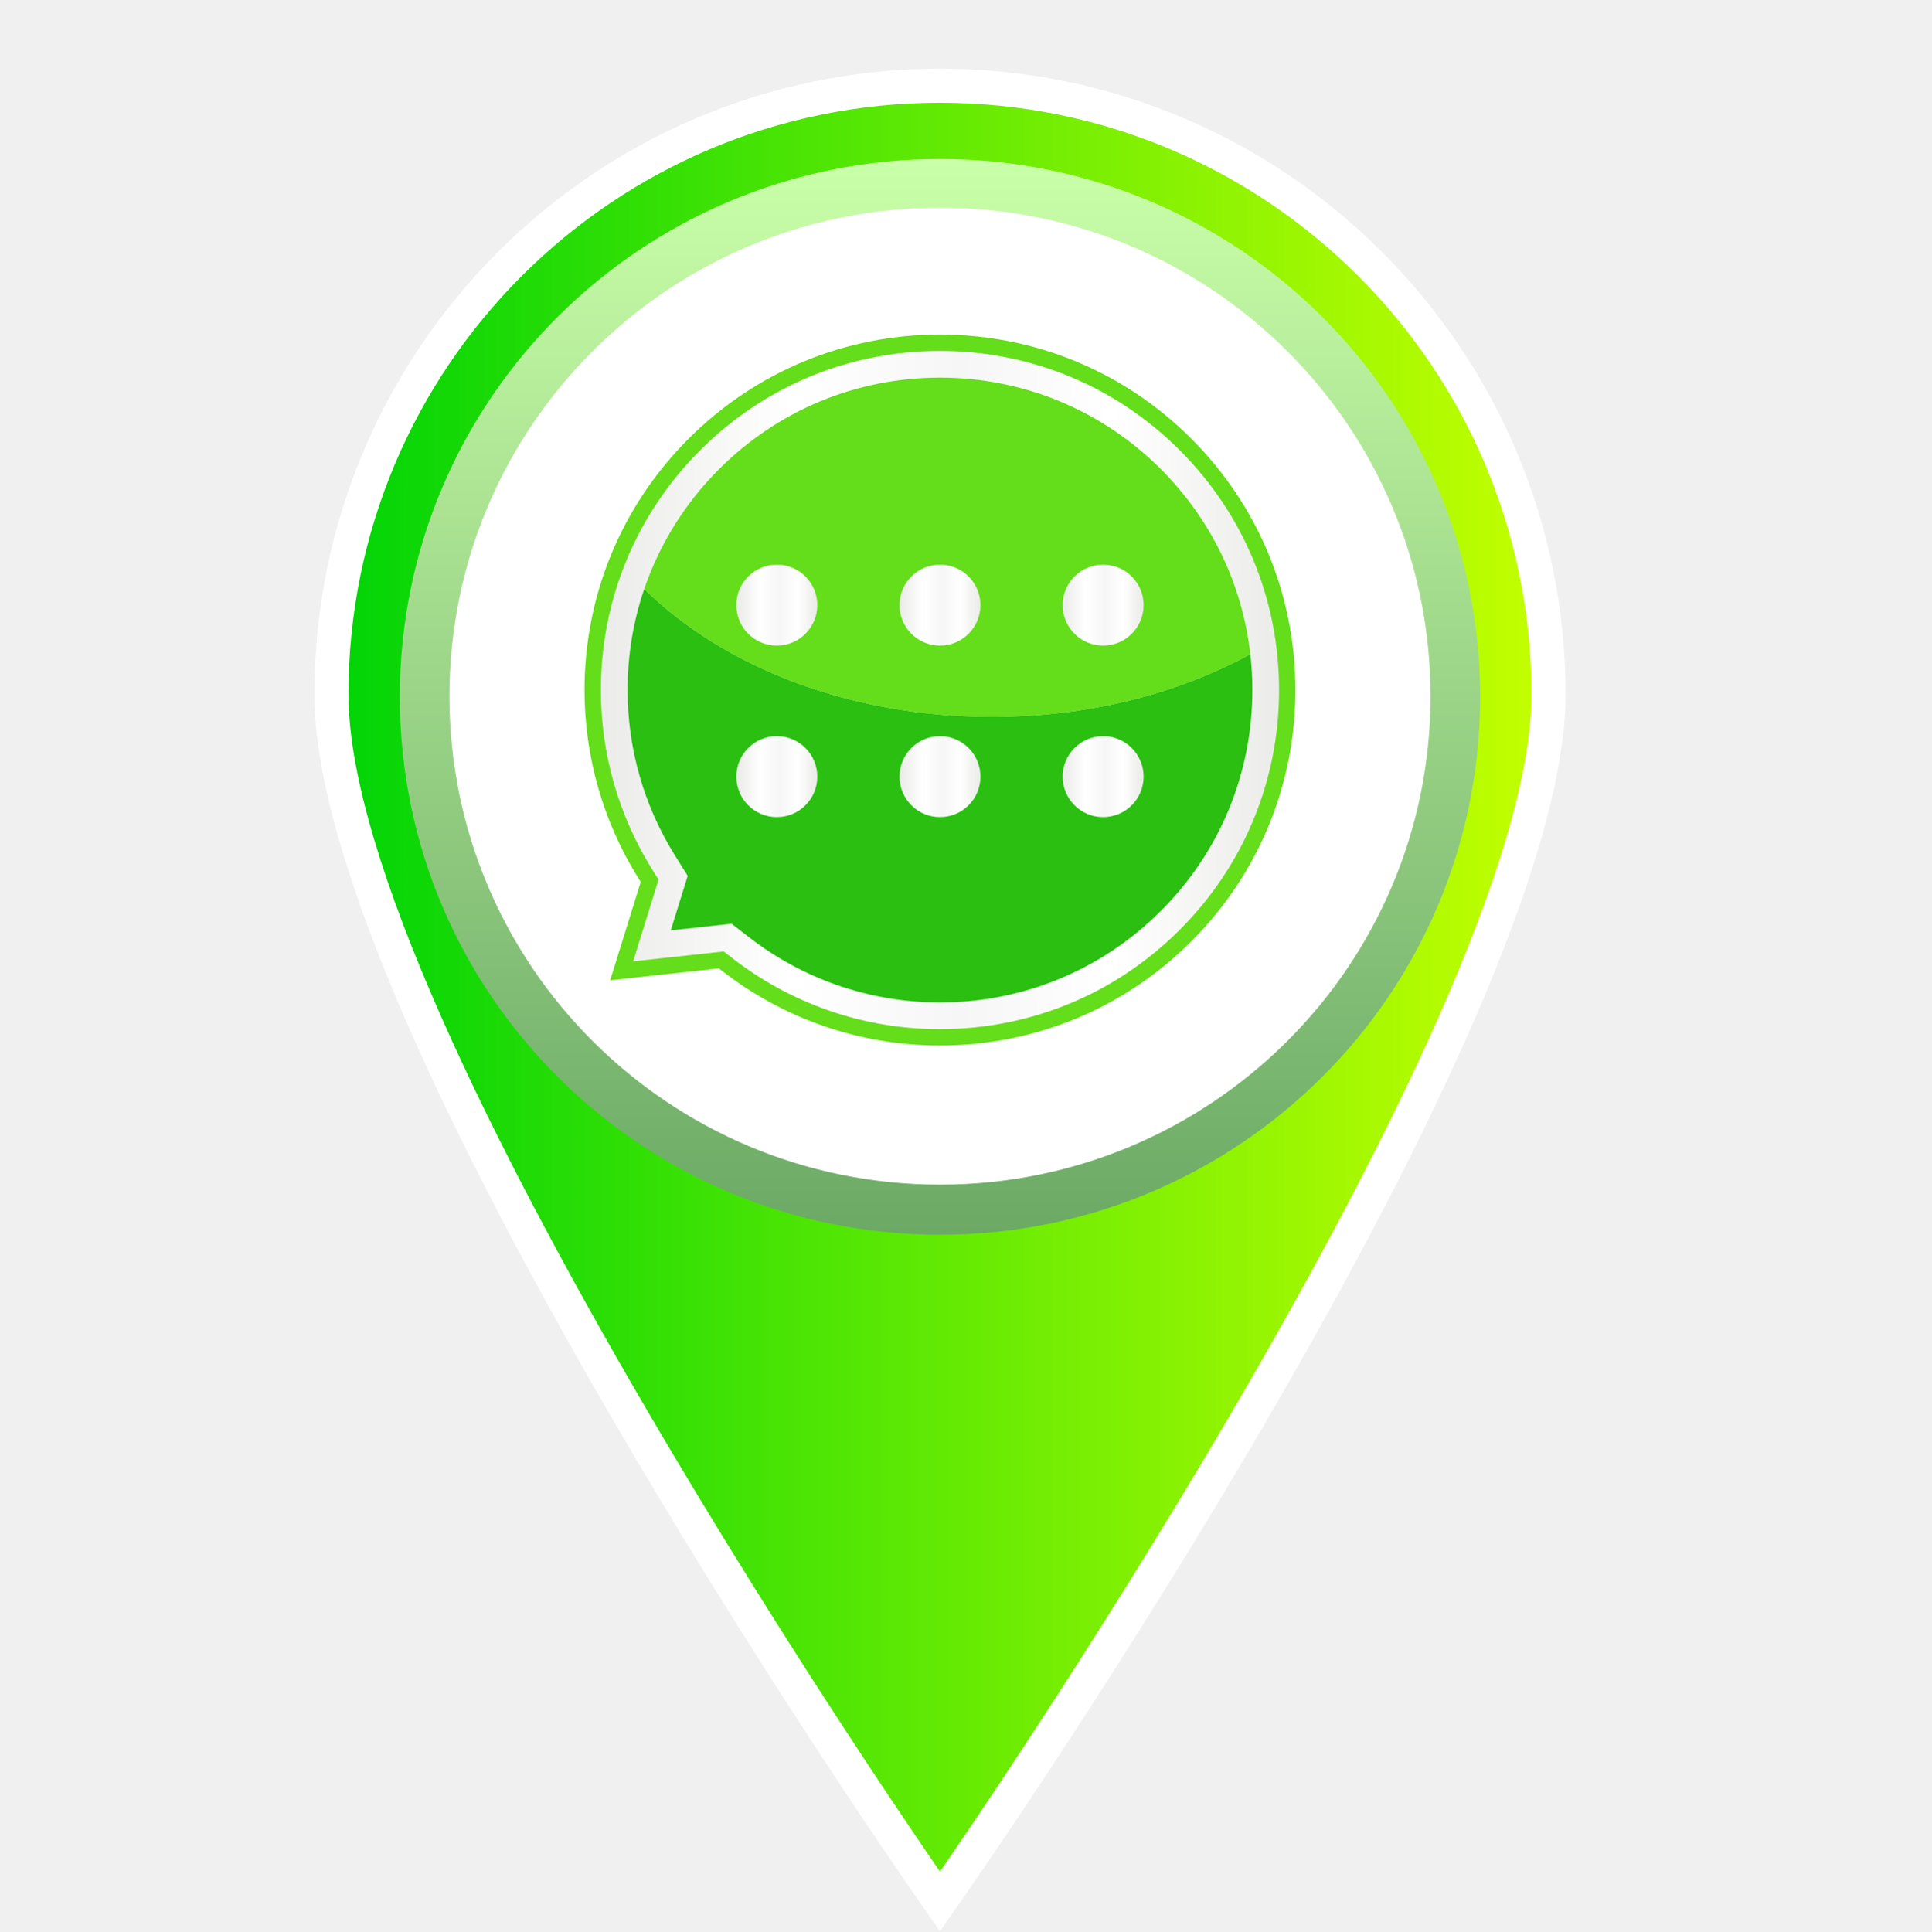
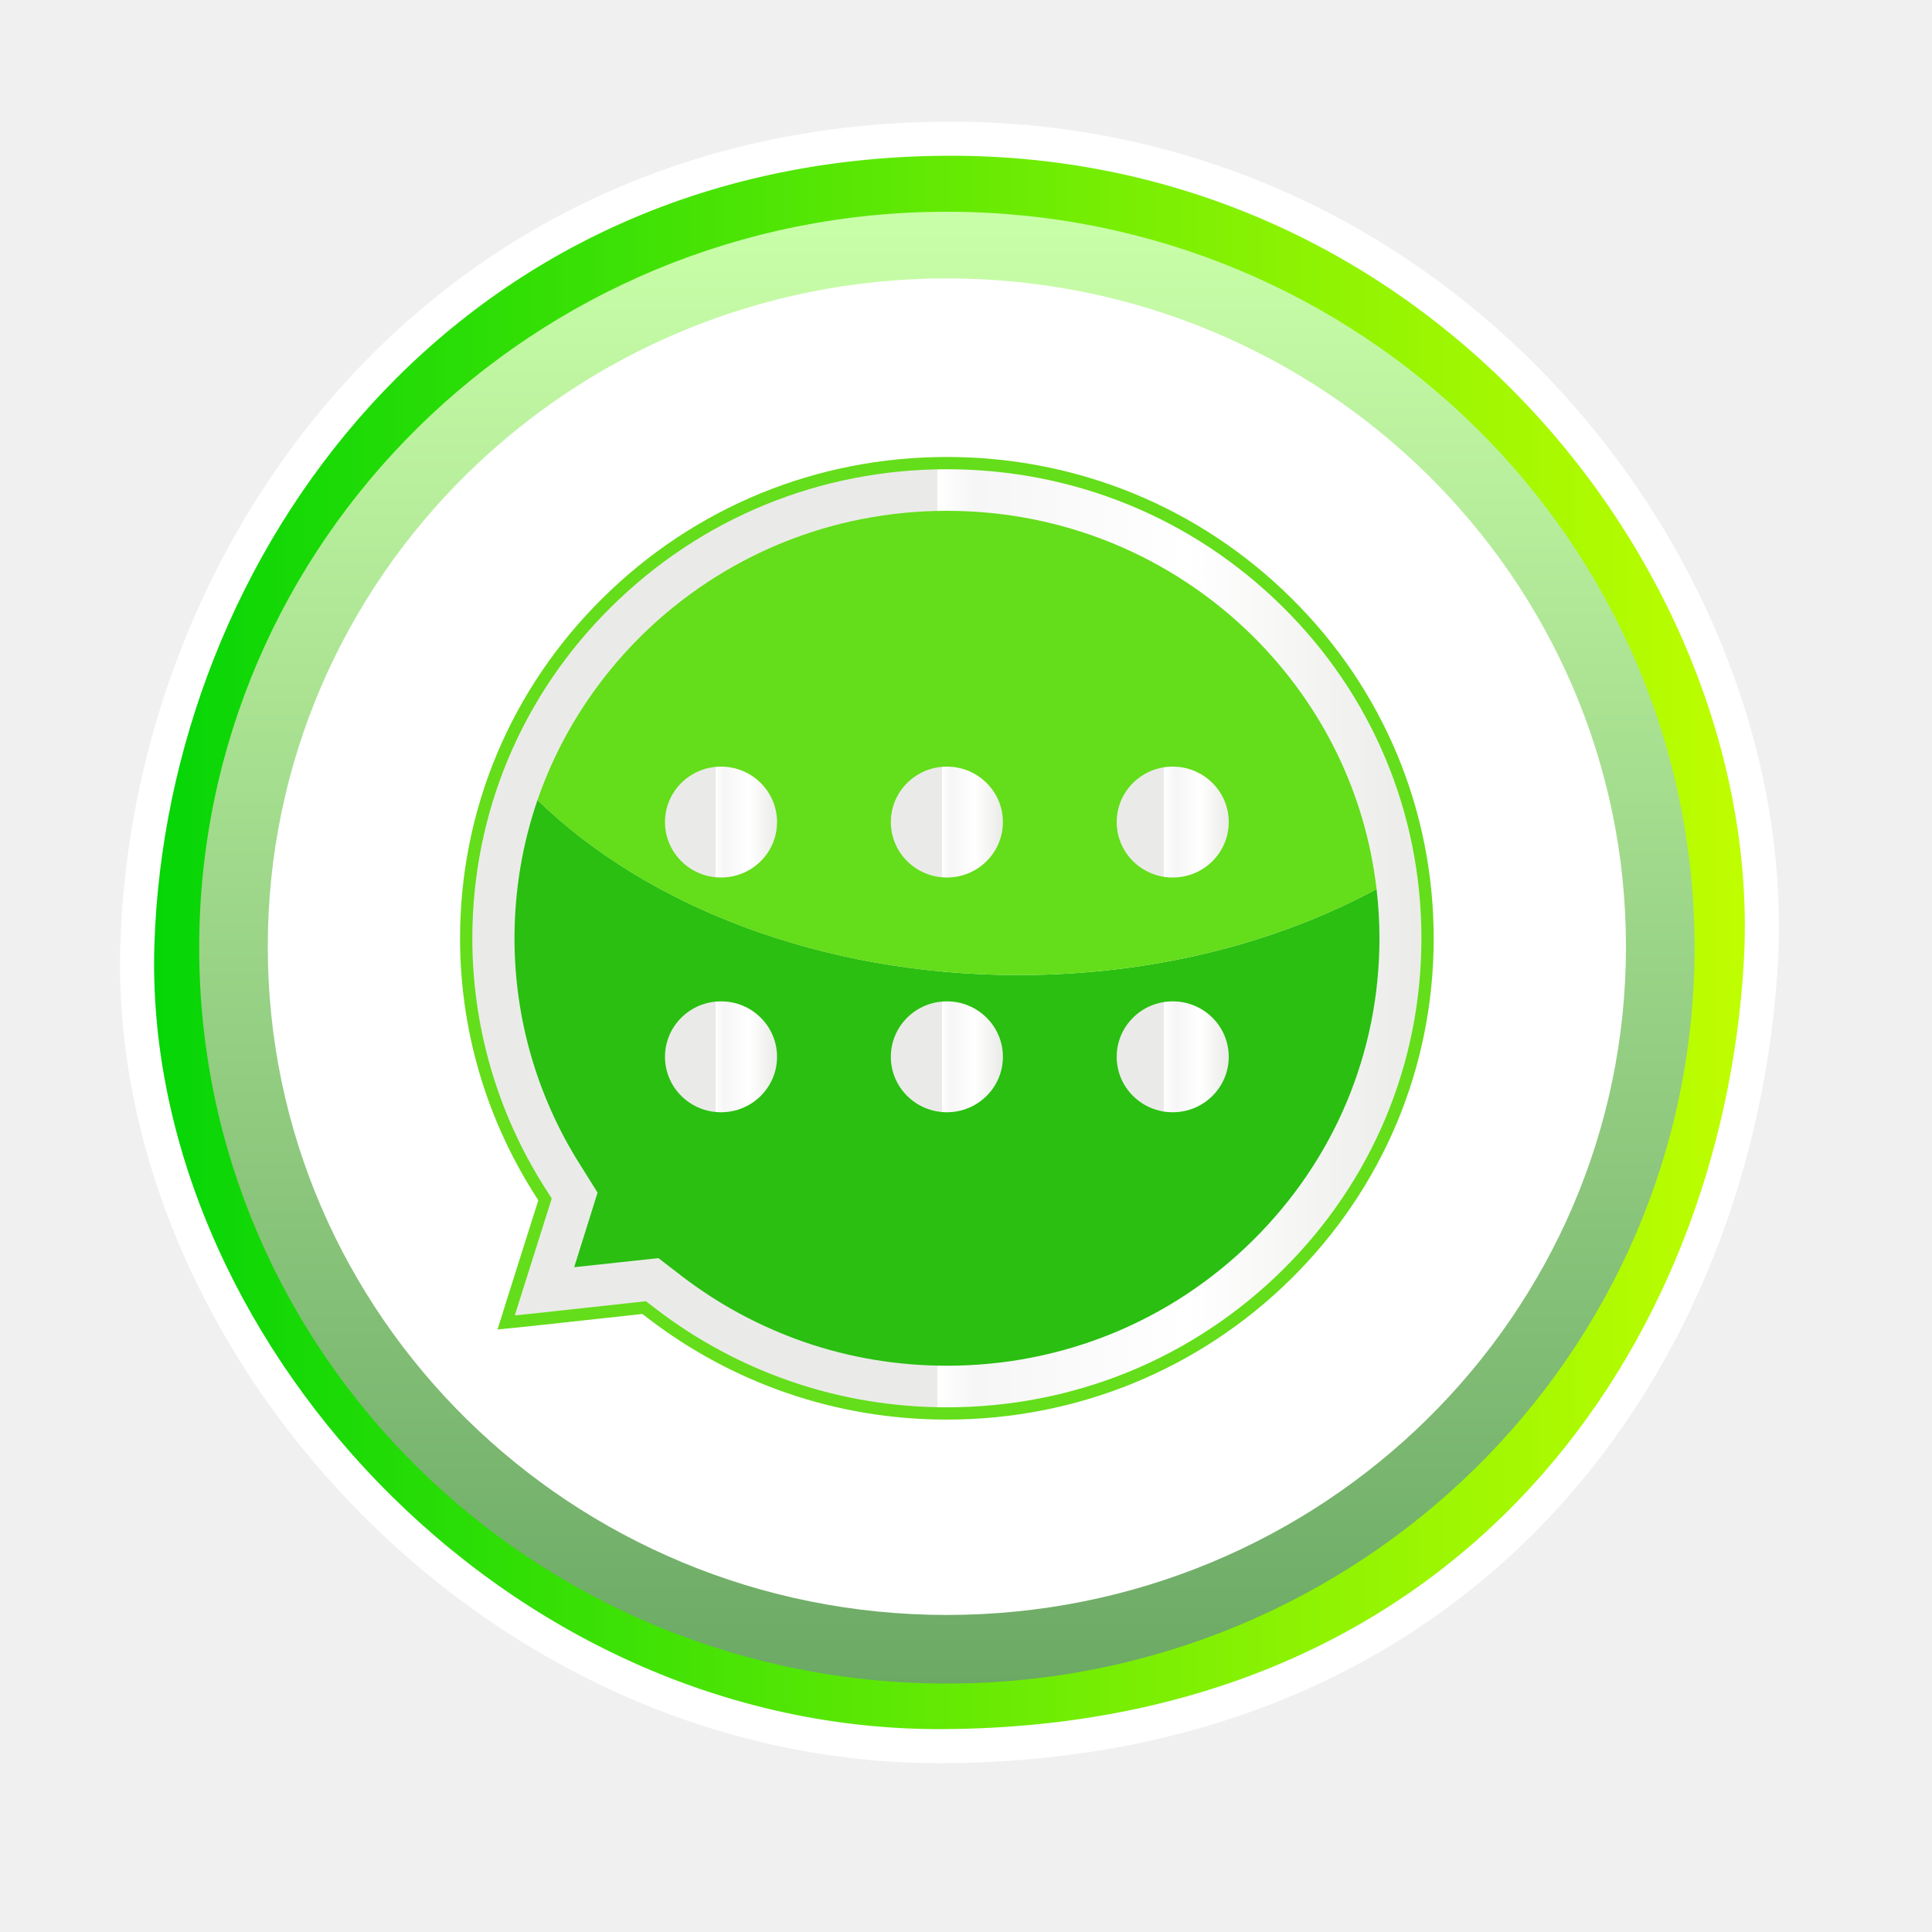
- <svg xmlns="http://www.w3.org/2000/svg" version="1.1" id="Capa_1" x="0px" y="0px" width="283.465px" height="283.465px" viewBox="0 0 283.465 283.465" enable-background="new 0 0 283.465 283.465" xml:space="preserve">
-   <g>
-     <linearGradient id="SVGID_1_" gradientUnits="userSpaceOnUse" x1="48.644" y1="145.836" x2="227.294" y2="145.836">
-       <stop offset="0" style="stop-color:#00D407" />
-       <stop offset="1" style="stop-color:#C4FF00" />
+ <svg xmlns="http://www.w3.org/2000/svg" xmlns:xlink="http://www.w3.org/1999/xlink" xml:space="preserve" width="100mm" height="100mm" version="1.1" style="shape-rendering:geometricPrecision; text-rendering:geometricPrecision; image-rendering:optimizeQuality; fill-rule:evenodd; clip-rule:evenodd" viewBox="0 0 10000 10000" enable-background="new 0 0 283.465 283.465">
+   <defs>
+     <style type="text/css">
+    
+     .str0 {stroke:#64DD1A;stroke-width:63.5}
+     .str1 {stroke:white;stroke-width:176.39;stroke-linecap:round;stroke-linejoin:round}
+     .fil12 {fill:none}
+     .fil4 {fill:#2ABF11}
+     .fil5 {fill:#64DD1A}
+     .fil1 {fill:white}
+     .fil2 {fill:url(#id1)}
+     .fil7 {fill:url(#id2)}
+     .fil10 {fill:url(#id3)}
+     .fil3 {fill:url(#id4)}
+     .fil6 {fill:url(#id5)}
+     .fil9 {fill:url(#id6)}
+     .fil0 {fill:url(#id7)}
+     .fil8 {fill:url(#id8)}
+     .fil11 {fill:url(#id9)}
+    
+   </style>
+     <clipPath id="id0">
+       <path d="M4887 718c2594,-20 4343,2253 4227,4265 -118,2029 -1494,4038 -4227,4055 -2339,15 -4241,-2097 -4176,-4151 66,-2053 1582,-4149 4176,-4169z" />
+     </clipPath>
+     <linearGradient id="id1" gradientUnits="userSpaceOnUse" x1="4901.12" y1="1095.77" x2="4901.12" y2="8714.19">
+       <stop offset="0" style="stop-opacity:1; stop-color:#CAFFA9" />
+       <stop offset="1" style="stop-opacity:1; stop-color:#6BA965" />
    </linearGradient>
-     <path fill-rule="evenodd" clip-rule="evenodd" fill="url(#SVGID_1_)" d="M135.916,276.143   c-3.563-5.125-87.272-126.058-87.272-174.239c0-49.255,40.071-89.326,89.325-89.326s89.325,40.071,89.325,89.326   c0,48.182-83.709,169.114-87.272,174.239l-2.053,2.951L135.916,276.143z" />
+     <linearGradient id="id2" gradientUnits="userSpaceOnUse" x1="4611.1" y1="4255.42" x2="5191.14" y2="4255.42">
+       <stop offset="0" style="stop-opacity:1; stop-color:#EAEBE8" />
+       <stop offset="0.459" style="stop-opacity:1; stop-color:#EAEBE8" />
+       <stop offset="0.29" style="stop-opacity:1; stop-color:white" />
+       <stop offset="0.529" style="stop-opacity:1; stop-color:#F5F6F5" />
+       <stop offset="0.749" style="stop-opacity:1; stop-color:white" />
+       <stop offset="1" style="stop-opacity:1; stop-color:#EAEBE8" />
+     </linearGradient>
+     <linearGradient id="id3" gradientUnits="userSpaceOnUse" xlink:href="#id2" x1="4611.1" y1="5470.1" x2="5191.14" y2="5470.1">
+   </linearGradient>
+     <linearGradient id="id4" gradientUnits="userSpaceOnUse" x1="2412.73" y1="4856.73" x2="7389.46" y2="4856.73">
+       <stop offset="0" style="stop-opacity:1; stop-color:#EAEBE8" />
+       <stop offset="0.49" style="stop-opacity:1; stop-color:#EAEBE8" />
+       <stop offset="0.29" style="stop-opacity:1; stop-color:white" />
+       <stop offset="0.529" style="stop-opacity:1; stop-color:#F5F6F5" />
+       <stop offset="0.749" style="stop-opacity:1; stop-color:white" />
+       <stop offset="1" style="stop-opacity:1; stop-color:#EAEBE8" />
+     </linearGradient>
+     <linearGradient id="id5" gradientUnits="userSpaceOnUse" x1="3442.07" y1="4255.42" x2="4022.19" y2="4255.42">
+       <stop offset="0" style="stop-opacity:1; stop-color:#EAEBE8" />
+       <stop offset="0.451" style="stop-opacity:1; stop-color:#EAEBE8" />
+       <stop offset="0.29" style="stop-opacity:1; stop-color:white" />
+       <stop offset="0.529" style="stop-opacity:1; stop-color:#F5F6F5" />
+       <stop offset="0.749" style="stop-opacity:1; stop-color:white" />
+       <stop offset="1" style="stop-opacity:1; stop-color:#EAEBE8" />
+     </linearGradient>
+     <linearGradient id="id6" gradientUnits="userSpaceOnUse" xlink:href="#id5" x1="3442.07" y1="5470.1" x2="4022.19" y2="5470.1">
+   </linearGradient>
+     <linearGradient id="id7" gradientUnits="userSpaceOnUse" x1="540.62" y1="7006.37" x2="9261.67" y2="7006.37">
+       <stop offset="0" style="stop-opacity:1; stop-color:#00D407" />
+       <stop offset="0.49" style="stop-opacity:1; stop-color:#62E904" />
+       <stop offset="1" style="stop-opacity:1; stop-color:#C4FF00" />
+     </linearGradient>
+     <linearGradient id="id8" gradientUnits="userSpaceOnUse" x1="5780.04" y1="4255.42" x2="6360.16" y2="4255.42">
+       <stop offset="0" style="stop-opacity:1; stop-color:#EAEBE8" />
+       <stop offset="0.42" style="stop-opacity:1; stop-color:#EAEBE8" />
+       <stop offset="0.29" style="stop-opacity:1; stop-color:white" />
+       <stop offset="0.529" style="stop-opacity:1; stop-color:#F5F6F5" />
+       <stop offset="0.749" style="stop-opacity:1; stop-color:white" />
+       <stop offset="1" style="stop-opacity:1; stop-color:#EAEBE8" />
+     </linearGradient>
+     <linearGradient id="id9" gradientUnits="userSpaceOnUse" xlink:href="#id8" x1="5780.04" y1="5470.1" x2="6360.16" y2="5470.1">
+   </linearGradient>
+   </defs>
+   <g id="Capa_x0020_1">
    <g>
-       <path fill="#FFFFFF" d="M137.969,15.077c47.952,0,86.825,38.873,86.825,86.826c0,47.952-86.825,172.812-86.825,172.812    S51.144,149.855,51.144,101.903C51.144,53.95,90.017,15.077,137.969,15.077 M137.969,10.077    c-50.633,0-91.825,41.192-91.825,91.826c0,48.957,84.139,170.516,87.72,175.666l4.105,5.903l4.105-5.903    c3.581-5.15,87.72-126.709,87.72-175.666C229.794,51.27,188.602,10.077,137.969,10.077L137.969,10.077z" />
+   </g>
+     <g style="clip-path:url(#id0)">
+       <g>
+         <g id="marker-03.svg">
+           <g>
+             <path class="fil0" d="M4801 13293c-174,-247 -4260,-6082 -4260,-8406 0,-2377 1956,-4310 4360,-4310 2405,0 4361,1933 4361,4310 0,2324 -4087,8159 -4261,8406l-100 143 -100 -143z" />
+             <g>
+               <g>
+                 <path class="fil1" d="M4901 698c2341,0 4239,1875 4239,4189 0,2313 -4239,8337 -4239,8337 0,0 -4238,-6024 -4238,-8337 0,-2314 1897,-4189 4238,-4189l0 0zm0 -242c-2472,0 -4482,1988 -4482,4431 0,2362 4107,8227 4282,8475l200 285 200 -285c175,-248 4283,-6113 4283,-8475 0,-2443 -2011,-4431 -4483,-4431l0 0z" />
+               </g>
+             </g>
+           </g>
+           <ellipse class="fil1" cx="4901" cy="4887" rx="3831" ry="3786" />
+           <g id="_240617956848">
+             <ellipse class="fil2" cx="4901" cy="4905" rx="3870" ry="3809" />
+             <ellipse class="fil1" cx="4901" cy="4900" rx="3515" ry="3459" />
+           </g>
+           <g id="_240617952080">
+             <path class="fil3 str0" d="M6661 3118c-470,-465 -1095,-721 -1760,-721 -665,0 -1289,256 -1759,721 -470,464 -729,1082 -729,1739 0,461 130,910 375,1299l33 52 -18 57 -148 468 -35 112 118 -12 543 -59 53 -6 43 33c213,163 449,290 703,378 263,91 539,137 821,137 665,0 1290,-256 1760,-720 470,-465 728,-1082 728,-1739 0,-657 -258,-1275 -728,-1739z" />
+             <path class="fil4" d="M2782 4141c-78,227 -119,468 -119,716 0,414 117,819 338,1169l92 147 -121 386 436 -47 122 94c192,147 405,261 632,340 237,82 486,123 739,123 598,0 1160,-230 1583,-648 423,-418 656,-973 656,-1564 0,-86 -5,-171 -15,-255 -517,279 -1158,445 -1853,445 -1019,0 -1924,-356 -2490,-906z" />
+             <path class="fil5" d="M4901 2644c-598,0 -1160,231 -1583,648 -245,243 -427,533 -536,849 566,550 1470,906 2490,906 695,0 1336,-166 1853,-445 -57,-494 -280,-952 -641,-1310 -423,-417 -985,-648 -1583,-648z" />
+             <ellipse class="fil6" cx="3732" cy="4255" rx="290" ry="287" />
+             <ellipse class="fil7" cx="4901" cy="4255" rx="290" ry="287" />
+             <ellipse class="fil8" cx="6070" cy="4255" rx="290" ry="287" />
+             <ellipse class="fil9" cx="3732" cy="5470" rx="290" ry="287" />
+             <ellipse class="fil10" cx="4901" cy="5470" rx="290" ry="287" />
+             <ellipse class="fil11" cx="6070" cy="5470" rx="290" ry="287" />
+           </g>
+         </g>
+       </g>
    </g>
-   </g>
-   <circle fill-rule="evenodd" clip-rule="evenodd" fill="#FFFFFF" cx="137.969" cy="101.903" r="78.479" />
-   <g>
-     <linearGradient id="SVGID_2_" gradientUnits="userSpaceOnUse" x1="137.97" y1="23.329" x2="137.97" y2="181.234">
-       <stop offset="0" style="stop-color:#CAFFA9" />
-       <stop offset="1" style="stop-color:#6BA965" />
-     </linearGradient>
-     <ellipse fill-rule="evenodd" clip-rule="evenodd" fill="url(#SVGID_2_)" cx="137.969" cy="102.281" rx="79.282" ry="78.952" />
-     <ellipse fill-rule="evenodd" clip-rule="evenodd" fill="#FFFFFF" cx="137.969" cy="102.182" rx="72" ry="71.7" />
-   </g>
-   <g>
-     <linearGradient id="SVGID_3_" gradientUnits="userSpaceOnUse" x1="86.994" y1="101.281" x2="188.943" y2="101.281">
-       <stop offset="0" style="stop-color:#EAEBE8" />
-       <stop offset="0.29" style="stop-color:#FFFFFF" />
-       <stop offset="0.53" style="stop-color:#F5F6F5" />
-       <stop offset="0.75" style="stop-color:#FFFFFF" />
-       <stop offset="1" style="stop-color:#EAEBE8" />
-     </linearGradient>
-     <path fill-rule="evenodd" clip-rule="evenodd" fill="url(#SVGID_3_)" stroke="#64DD1A" stroke-width="2.4" stroke-miterlimit="22.926" d="   M174.013,65.236c-9.627-9.627-22.429-14.93-36.044-14.93c-13.616,0-26.417,5.303-36.045,14.93   c-9.628,9.629-14.93,22.43-14.93,36.045c0,9.553,2.66,18.867,7.695,26.938l0.662,1.063l-0.371,1.193l-3.016,9.703l-0.721,2.32   l2.415-0.264l11.119-1.215l1.099-0.119l0.872,0.678c4.362,3.385,9.206,6.021,14.396,7.836c5.394,1.887,11.054,2.842,16.823,2.842   c13.616,0,26.417-5.301,36.044-14.93c9.628-9.627,14.931-22.43,14.931-36.045S183.641,74.865,174.013,65.236z" />
-     <path fill-rule="evenodd" clip-rule="evenodd" fill="#2ABF11" d="M94.561,86.443c-1.607,4.715-2.445,9.711-2.445,14.838   c0,8.594,2.393,16.971,6.919,24.229l1.903,3.051l-2.486,8l8.929-0.975l2.509,1.945c3.924,3.045,8.28,5.418,12.947,7.049   c4.85,1.695,9.941,2.555,15.133,2.555c12.248,0,23.763-4.77,32.423-13.43c8.661-8.66,13.431-20.176,13.431-32.424   c0-1.775-0.104-3.535-0.301-5.273c-10.593,5.785-23.728,9.209-37.954,9.209C124.682,105.217,106.15,97.838,94.561,86.443z" />
-     <path fill-rule="evenodd" clip-rule="evenodd" fill="#64DD1A" d="M137.969,55.428c-12.248,0-23.764,4.77-32.424,13.43   c-5.035,5.035-8.752,11.037-10.984,17.586c11.59,11.395,30.121,18.773,51.007,18.773c14.227,0,27.361-3.424,37.954-9.209   c-1.167-10.252-5.725-19.744-13.13-27.15C161.731,60.197,150.217,55.428,137.969,55.428z" />
-     <linearGradient id="SVGID_4_" gradientUnits="userSpaceOnUse" x1="108.08" y1="88.817" x2="119.965" y2="88.817">
-       <stop offset="0" style="stop-color:#EAEBE8" />
-       <stop offset="0.29" style="stop-color:#FFFFFF" />
-       <stop offset="0.53" style="stop-color:#F5F6F5" />
-       <stop offset="0.75" style="stop-color:#FFFFFF" />
-       <stop offset="1" style="stop-color:#EAEBE8" />
-     </linearGradient>
-     <circle fill-rule="evenodd" clip-rule="evenodd" fill="url(#SVGID_4_)" cx="114.022" cy="88.818" r="5.942" />
-     <linearGradient id="SVGID_5_" gradientUnits="userSpaceOnUse" x1="132.027" y1="88.817" x2="143.91" y2="88.817">
-       <stop offset="0" style="stop-color:#EAEBE8" />
-       <stop offset="0.29" style="stop-color:#FFFFFF" />
-       <stop offset="0.53" style="stop-color:#F5F6F5" />
-       <stop offset="0.75" style="stop-color:#FFFFFF" />
-       <stop offset="1" style="stop-color:#EAEBE8" />
-     </linearGradient>
-     <circle fill-rule="evenodd" clip-rule="evenodd" fill="url(#SVGID_5_)" cx="137.969" cy="88.818" r="5.941" />
-     <linearGradient id="SVGID_6_" gradientUnits="userSpaceOnUse" x1="155.973" y1="88.817" x2="167.856" y2="88.817">
-       <stop offset="0" style="stop-color:#EAEBE8" />
-       <stop offset="0.29" style="stop-color:#FFFFFF" />
-       <stop offset="0.53" style="stop-color:#F5F6F5" />
-       <stop offset="0.75" style="stop-color:#FFFFFF" />
-       <stop offset="1" style="stop-color:#EAEBE8" />
-     </linearGradient>
-     <circle fill-rule="evenodd" clip-rule="evenodd" fill="url(#SVGID_6_)" cx="161.915" cy="88.818" r="5.942" />
-     <linearGradient id="SVGID_7_" gradientUnits="userSpaceOnUse" x1="108.08" y1="113.994" x2="119.965" y2="113.994">
-       <stop offset="0" style="stop-color:#EAEBE8" />
-       <stop offset="0.29" style="stop-color:#FFFFFF" />
-       <stop offset="0.53" style="stop-color:#F5F6F5" />
-       <stop offset="0.75" style="stop-color:#FFFFFF" />
-       <stop offset="1" style="stop-color:#EAEBE8" />
-     </linearGradient>
-     <circle fill-rule="evenodd" clip-rule="evenodd" fill="url(#SVGID_7_)" cx="114.022" cy="113.994" r="5.942" />
-     <linearGradient id="SVGID_8_" gradientUnits="userSpaceOnUse" x1="132.027" y1="113.994" x2="143.91" y2="113.994">
-       <stop offset="0" style="stop-color:#EAEBE8" />
-       <stop offset="0.29" style="stop-color:#FFFFFF" />
-       <stop offset="0.53" style="stop-color:#F5F6F5" />
-       <stop offset="0.75" style="stop-color:#FFFFFF" />
-       <stop offset="1" style="stop-color:#EAEBE8" />
-     </linearGradient>
-     <circle fill-rule="evenodd" clip-rule="evenodd" fill="url(#SVGID_8_)" cx="137.969" cy="113.994" r="5.941" />
-     <linearGradient id="SVGID_9_" gradientUnits="userSpaceOnUse" x1="155.973" y1="113.994" x2="167.856" y2="113.994">
-       <stop offset="0" style="stop-color:#EAEBE8" />
-       <stop offset="0.29" style="stop-color:#FFFFFF" />
-       <stop offset="0.53" style="stop-color:#F5F6F5" />
-       <stop offset="0.75" style="stop-color:#FFFFFF" />
-       <stop offset="1" style="stop-color:#EAEBE8" />
-     </linearGradient>
-     <circle fill-rule="evenodd" clip-rule="evenodd" fill="url(#SVGID_9_)" cx="161.915" cy="113.994" r="5.942" />
+     <path class="fil12 str1" d="M4887 718c2594,-20 4343,2253 4227,4265 -118,2029 -1494,4038 -4227,4055 -2339,15 -4241,-2097 -4176,-4151 66,-2053 1582,-4149 4176,-4169z" />
  </g>
</svg>
